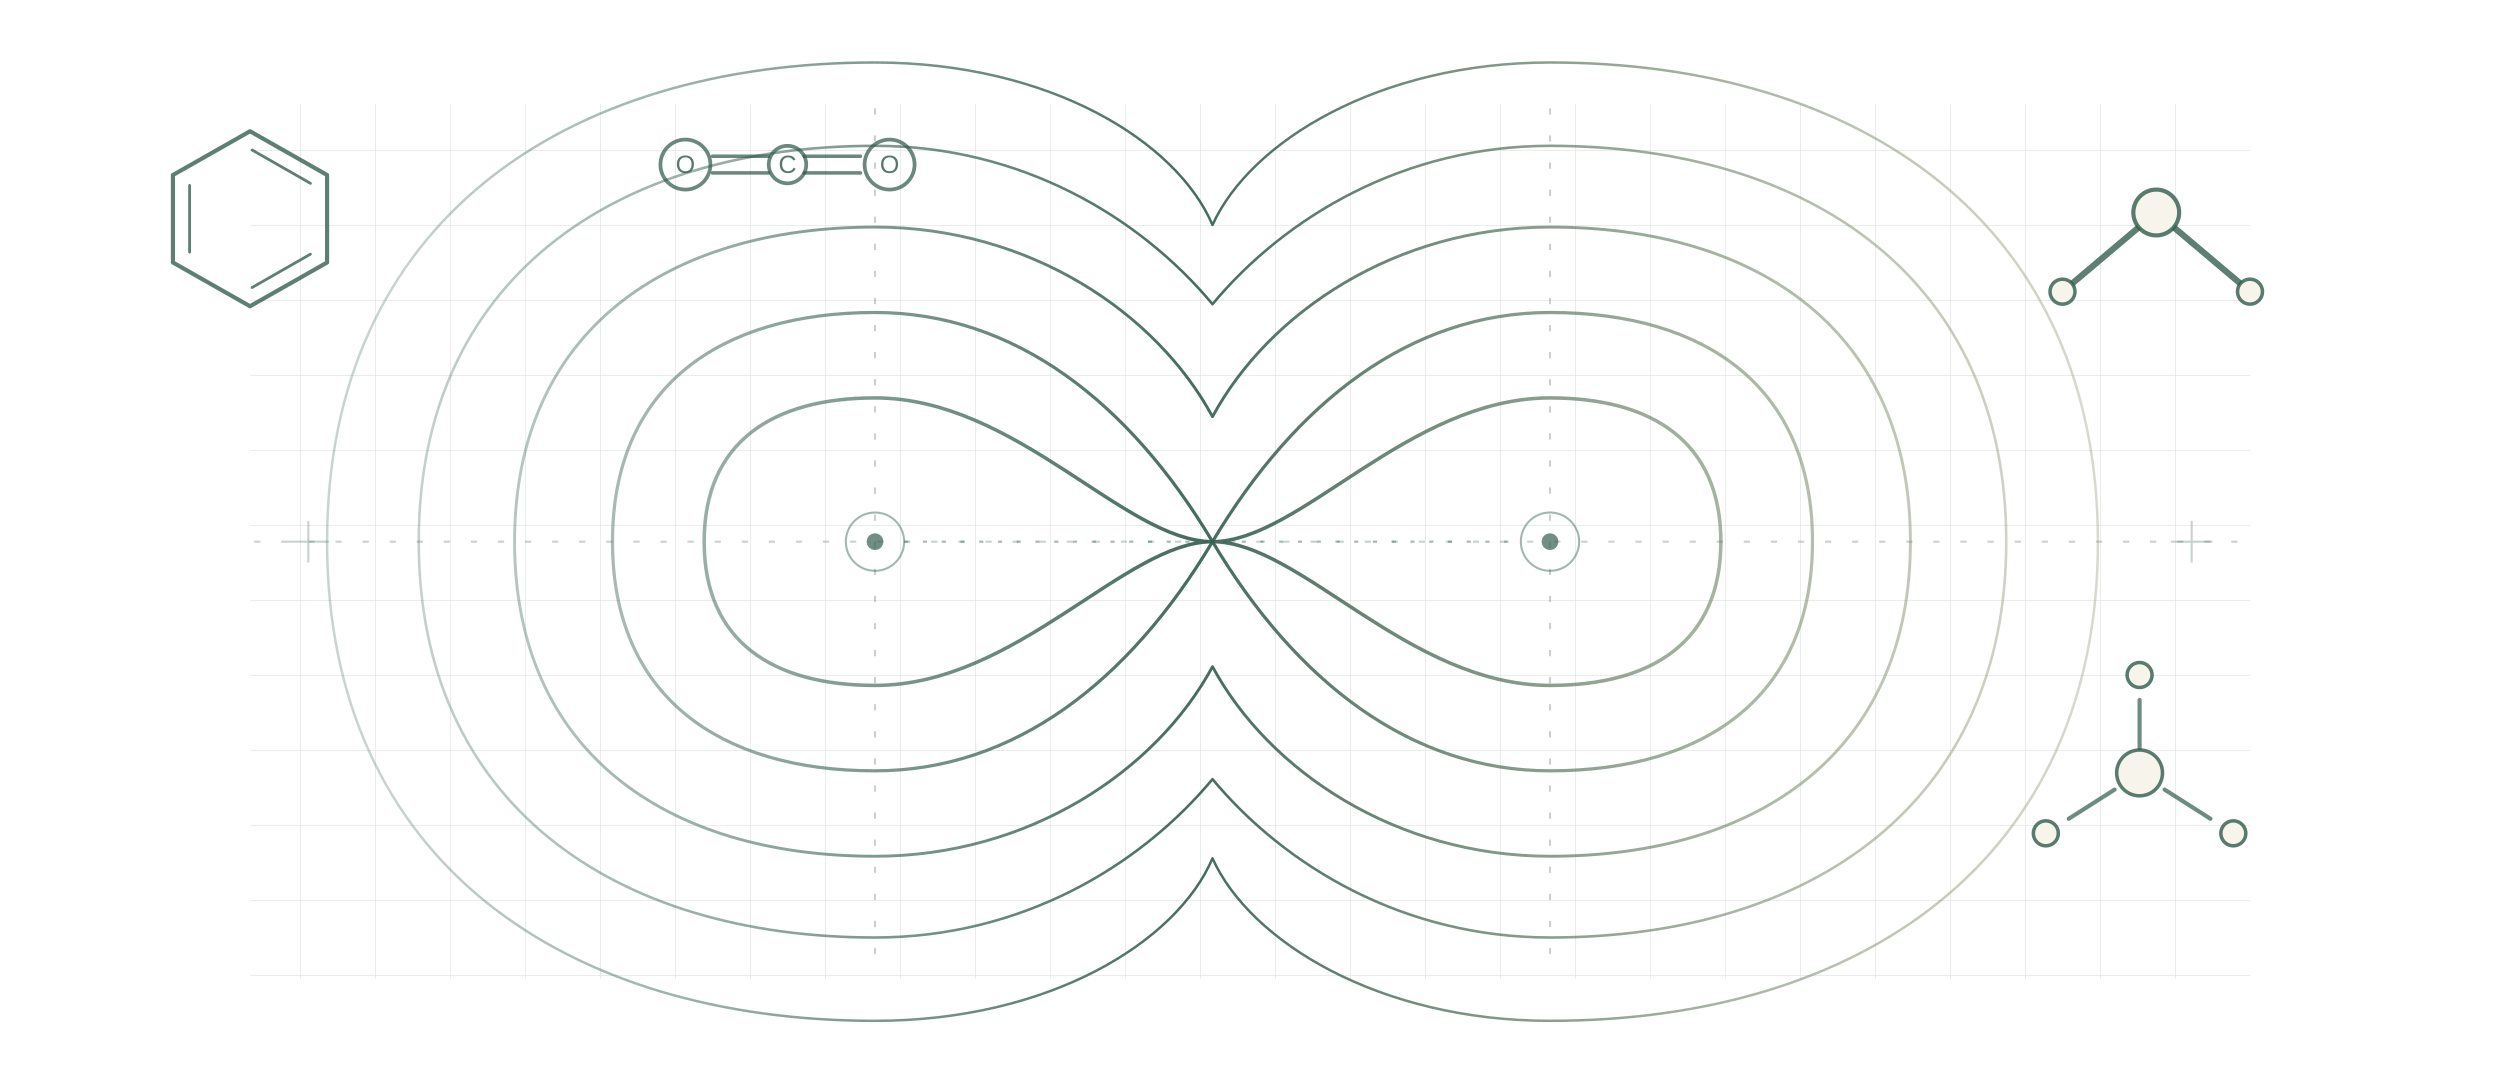
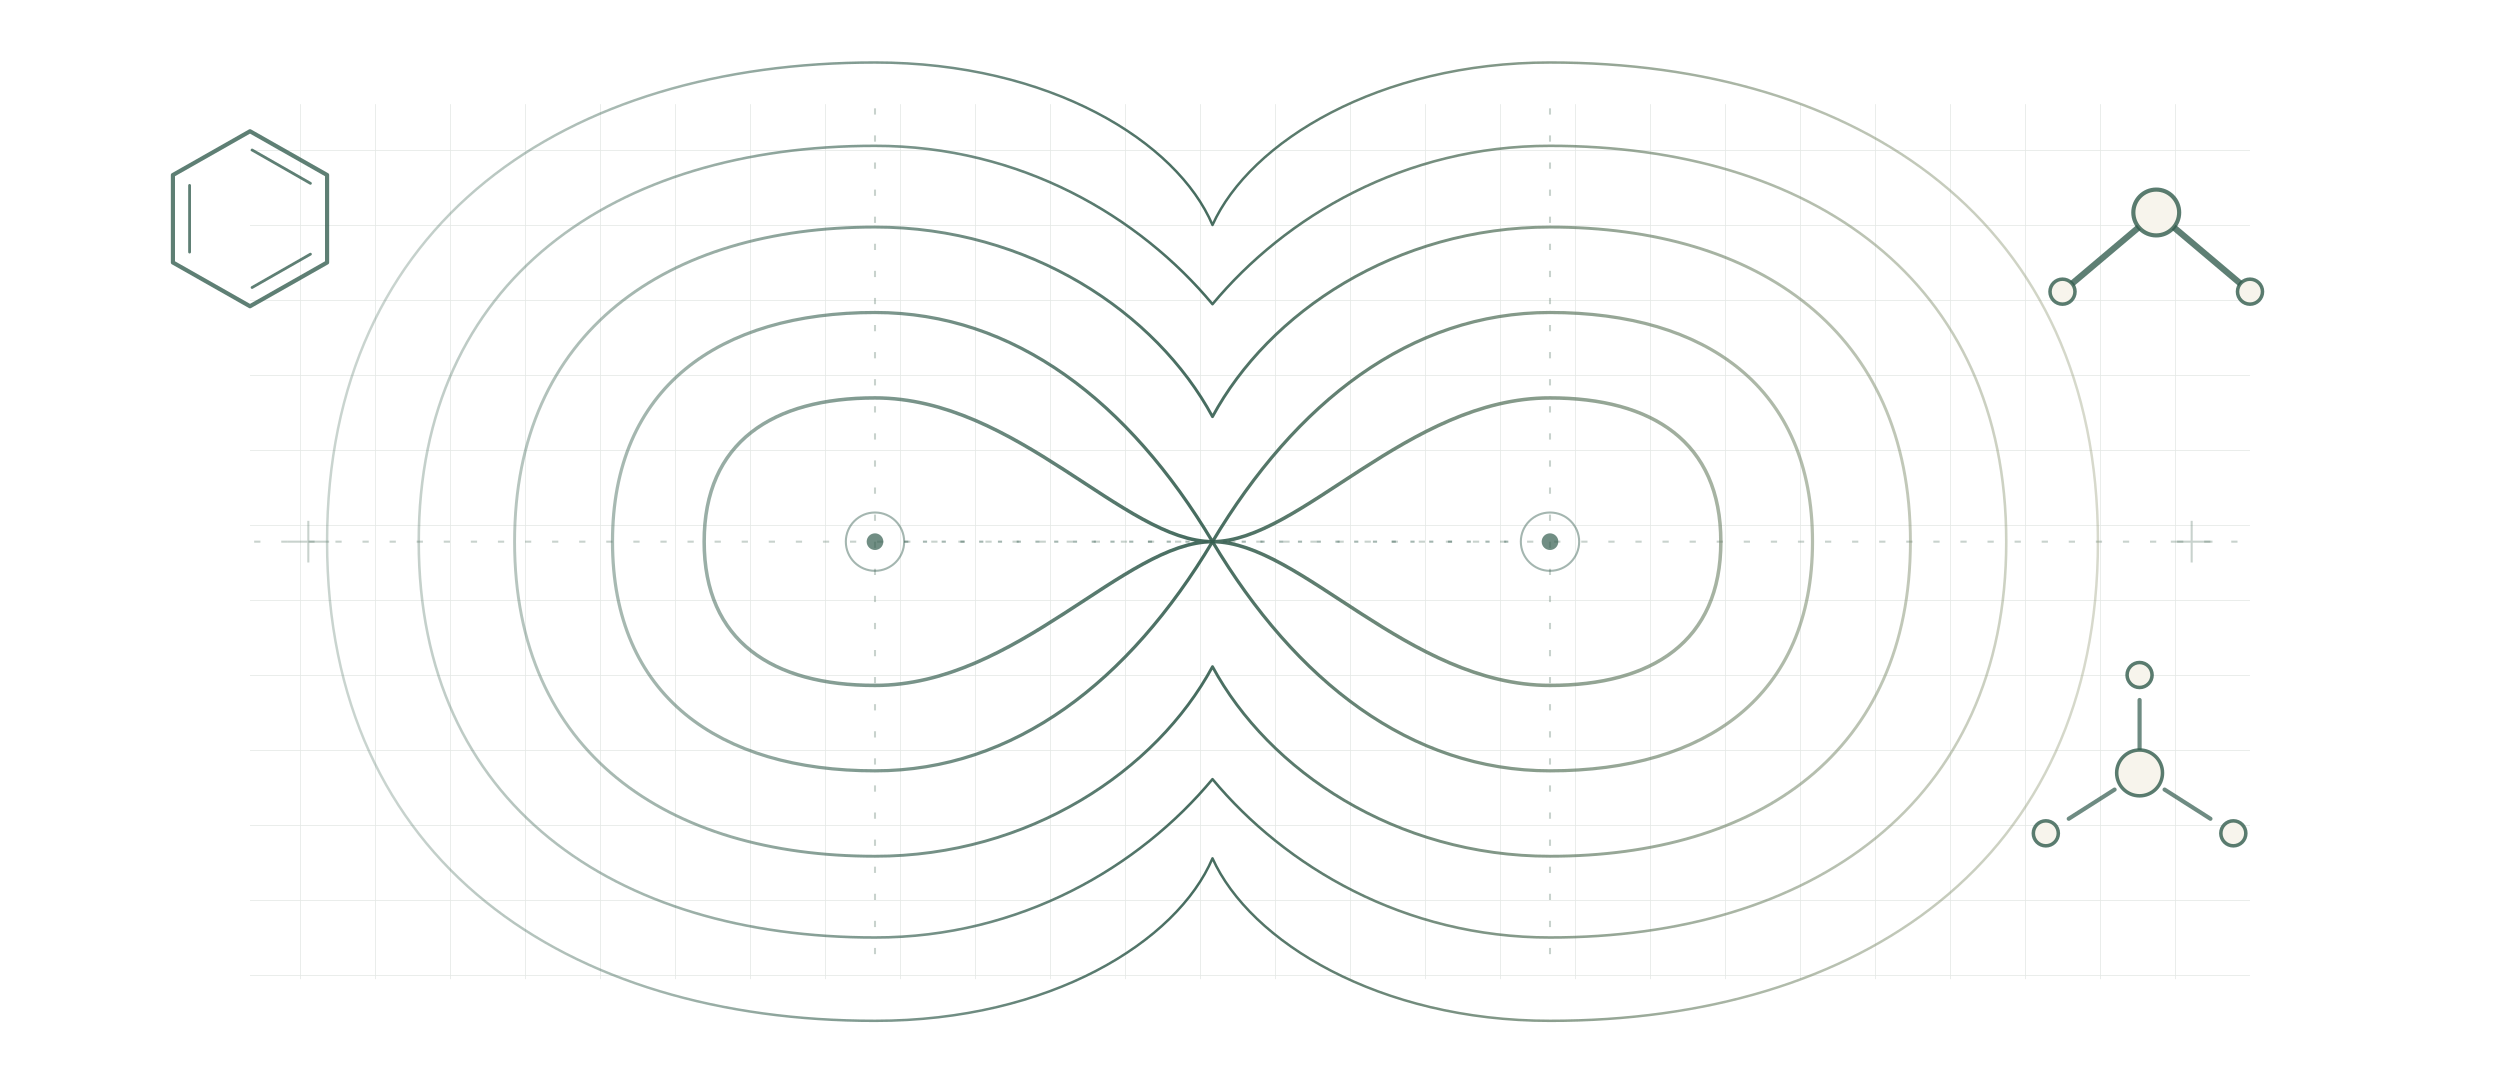
<svg xmlns="http://www.w3.org/2000/svg" viewBox="0 0 1200 520" fill="none">
  <defs>
    <pattern id="grid" width="36" height="36" patternUnits="userSpaceOnUse">
      <path d="M36 0H0V36" stroke="#6f8879" stroke-opacity=".18" stroke-width=".8" />
    </pattern>
    <linearGradient id="contour" x1="185" y1="250" x2="1000" y2="250" gradientUnits="userSpaceOnUse">
      <stop stop-color="#4d7161" stop-opacity=".3" />
      <stop offset=".48" stop-color="#315b4d" stop-opacity=".9" />
      <stop offset="1" stop-color="#8b936c" stop-opacity=".35" />
    </linearGradient>
  </defs>
  <path fill="url(#grid)" d="M120 50h960v420H120z" />
  <g stroke="#517363" stroke-opacity=".32" stroke-width="1">
    <path d="M122 260h956M420 52v416M744 52v416" stroke-dasharray="3 10" />
    <path d="M138 260h20m-10-10v20M1042 260h20m-10-10v20" />
  </g>
  <g stroke="url(#contour)" stroke-linecap="round" stroke-linejoin="round">
    <path d="M157 260c0-154 115-230 263-230 84 0 145 38 162 78 18-40 80-78 162-78 148 0 263 76 263 230S892 490 744 490c-82 0-144-38-162-78-17 40-78 78-162 78-148 0-263-76-263-230Z" stroke-width="1.2" />
    <path d="M201 260c0-126 94-190 219-190 70 0 127 34 162 76 35-42 92-76 162-76 125 0 219 64 219 190s-94 190-219 190c-70 0-127-34-162-76-35 42-92 76-162 76-125 0-219-64-219-190Z" stroke-width="1.25" />
    <path d="M247 260c0-101 73-151 173-151 74 0 135 41 162 91 27-50 88-91 162-91 100 0 173 50 173 151s-73 151-173 151c-74 0-135-41-162-91-27 50-88 91-162 91-100 0-173-50-173-151Z" stroke-width="1.4" />
    <path d="M294 260c0-74 51-110 126-110 67 0 122 43 162 110 40-67 95-110 162-110 75 0 126 36 126 110s-51 110-126 110c-67 0-122-43-162-110-40 67-95 110-162 110-75 0-126-36-126-110Z" stroke-width="1.55" />
    <path d="M338 260c0-48 33-69 82-69 68 0 120 69 162 69 42 0 94-69 162-69 49 0 82 21 82 69s-33 69-82 69c-68 0-120-69-162-69-42 0-94 69-162 69-49 0-82-21-82-69Z" stroke-width="1.7" />
  </g>
  <g stroke="#365e50" stroke-opacity=".45" stroke-width="1">
    <circle cx="420" cy="260" r="14" />
    <circle cx="744" cy="260" r="14" />
    <path d="M434 260h296" stroke-dasharray="2 7" />
  </g>
  <circle cx="420" cy="260" r="4" fill="#365e50" fill-opacity=".7" />
  <circle cx="744" cy="260" r="4" fill="#365e50" fill-opacity=".7" />
  <g stroke="#315b4d" stroke-opacity=".78" stroke-width="2" stroke-linecap="round" stroke-linejoin="round">
    <path d="M120 63 157 84v42l-37 21-37-21V84Z" />
    <path d="m121 72 28 16m0 34-28 16m-30-17V89" stroke-width="1.35" />
    <path d="M1035 102 990 140m45-38 45 38" stroke-width="3" />
  </g>
  <g fill="#f7f4ec" stroke="#315b4d" stroke-opacity=".8">
    <circle cx="1035" cy="102" r="11" stroke-width="2" />
    <circle cx="990" cy="140" r="6" stroke-width="1.7" />
    <circle cx="1080" cy="140" r="6" stroke-width="1.7" />
  </g>
-   <g transform="translate(230 -292)" stroke="#315b4d" stroke-opacity=".72" stroke-linecap="round" fill="none">
-     <path d="M112 367h27m-27 8h27m17-8h27m-27 8h27" stroke-width="1.7" />
-     <circle cx="99" cy="371" r="12" stroke-width="1.8" />
-     <circle cx="148" cy="371" r="9" stroke-width="1.8" />
-     <circle cx="197" cy="371" r="12" stroke-width="1.8" />
-   </g>
-   <g transform="translate(230 -292)" fill="#315b4d" fill-opacity=".82" font-family="Arial, Helvetica, sans-serif" font-size="12" text-anchor="middle">
-     <text x="99" y="375">O</text>
-     <text x="148" y="375">C</text>
-     <text x="197" y="375">O</text>
-   </g>
  <g stroke="#315b4d" stroke-opacity=".7" stroke-width="2" stroke-linecap="round">
    <path d="M1027 361v-25m-12 43-22 14m46-14 22 14" />
  </g>
  <g fill="#f7f4ec" stroke="#315b4d" stroke-opacity=".8" stroke-width="1.7">
    <circle cx="1027" cy="371" r="11" />
    <circle cx="1027" cy="324" r="6" />
    <circle cx="982" cy="400" r="6" />
    <circle cx="1072" cy="400" r="6" />
  </g>
</svg>
